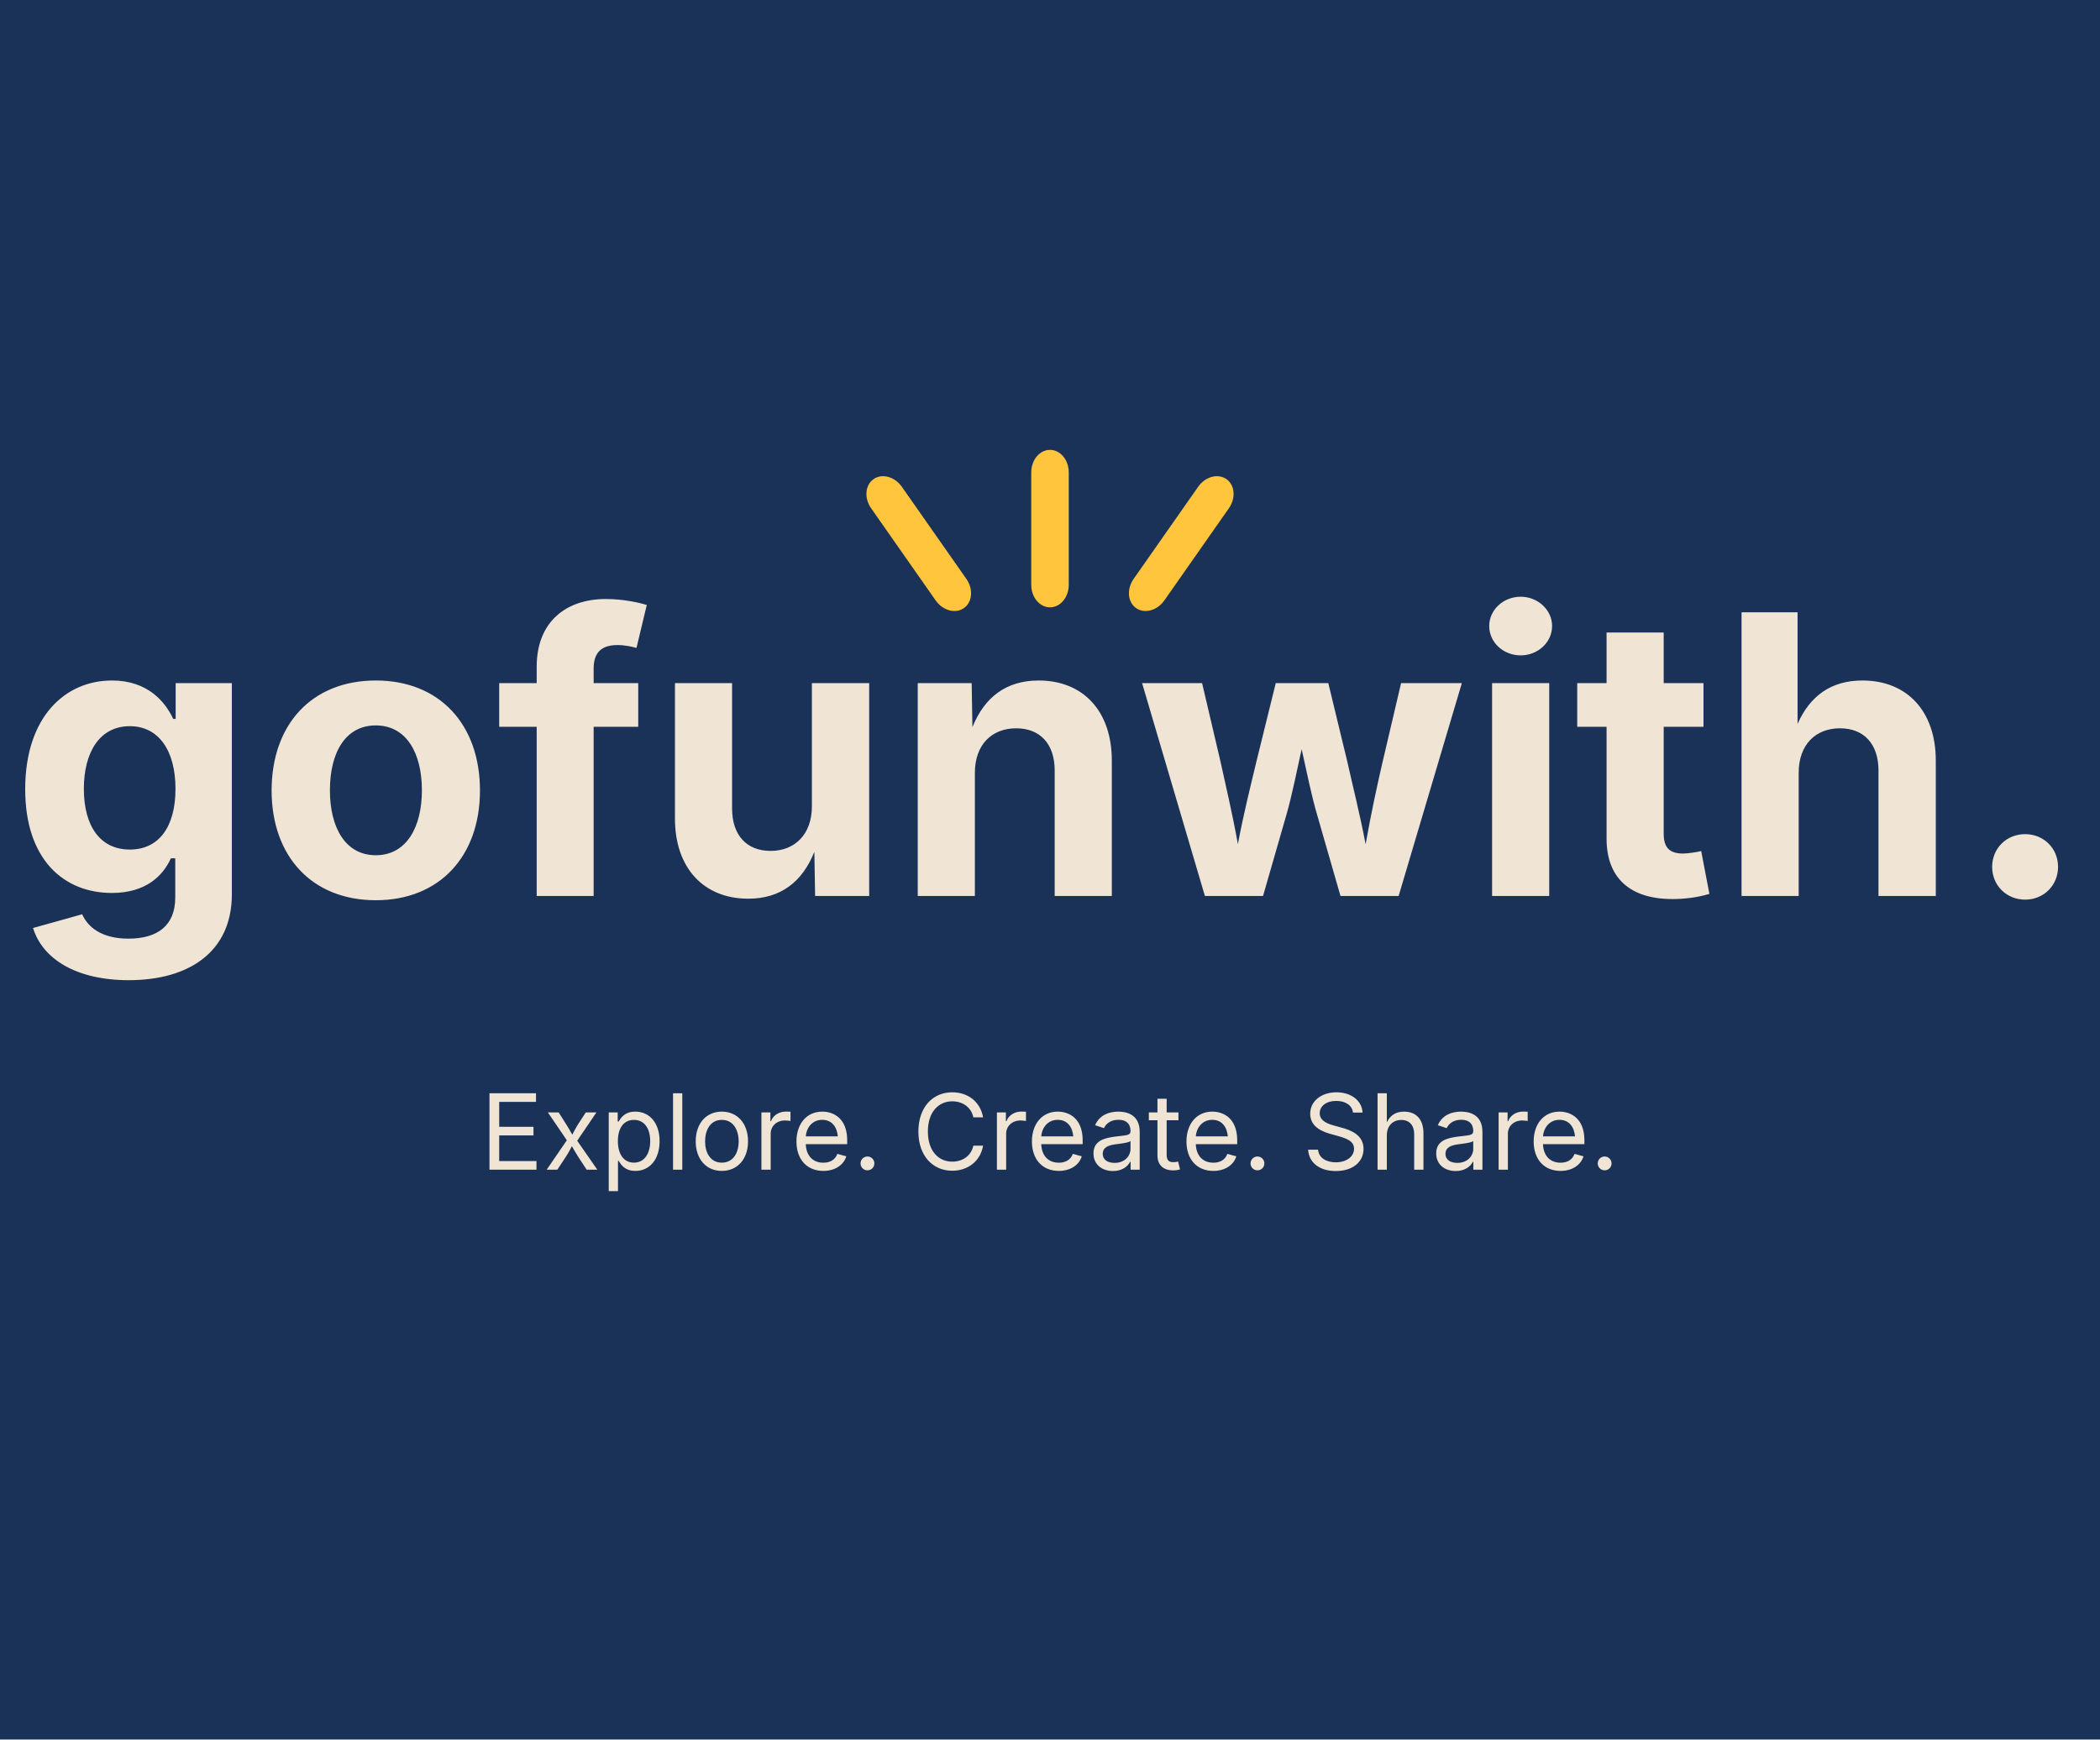
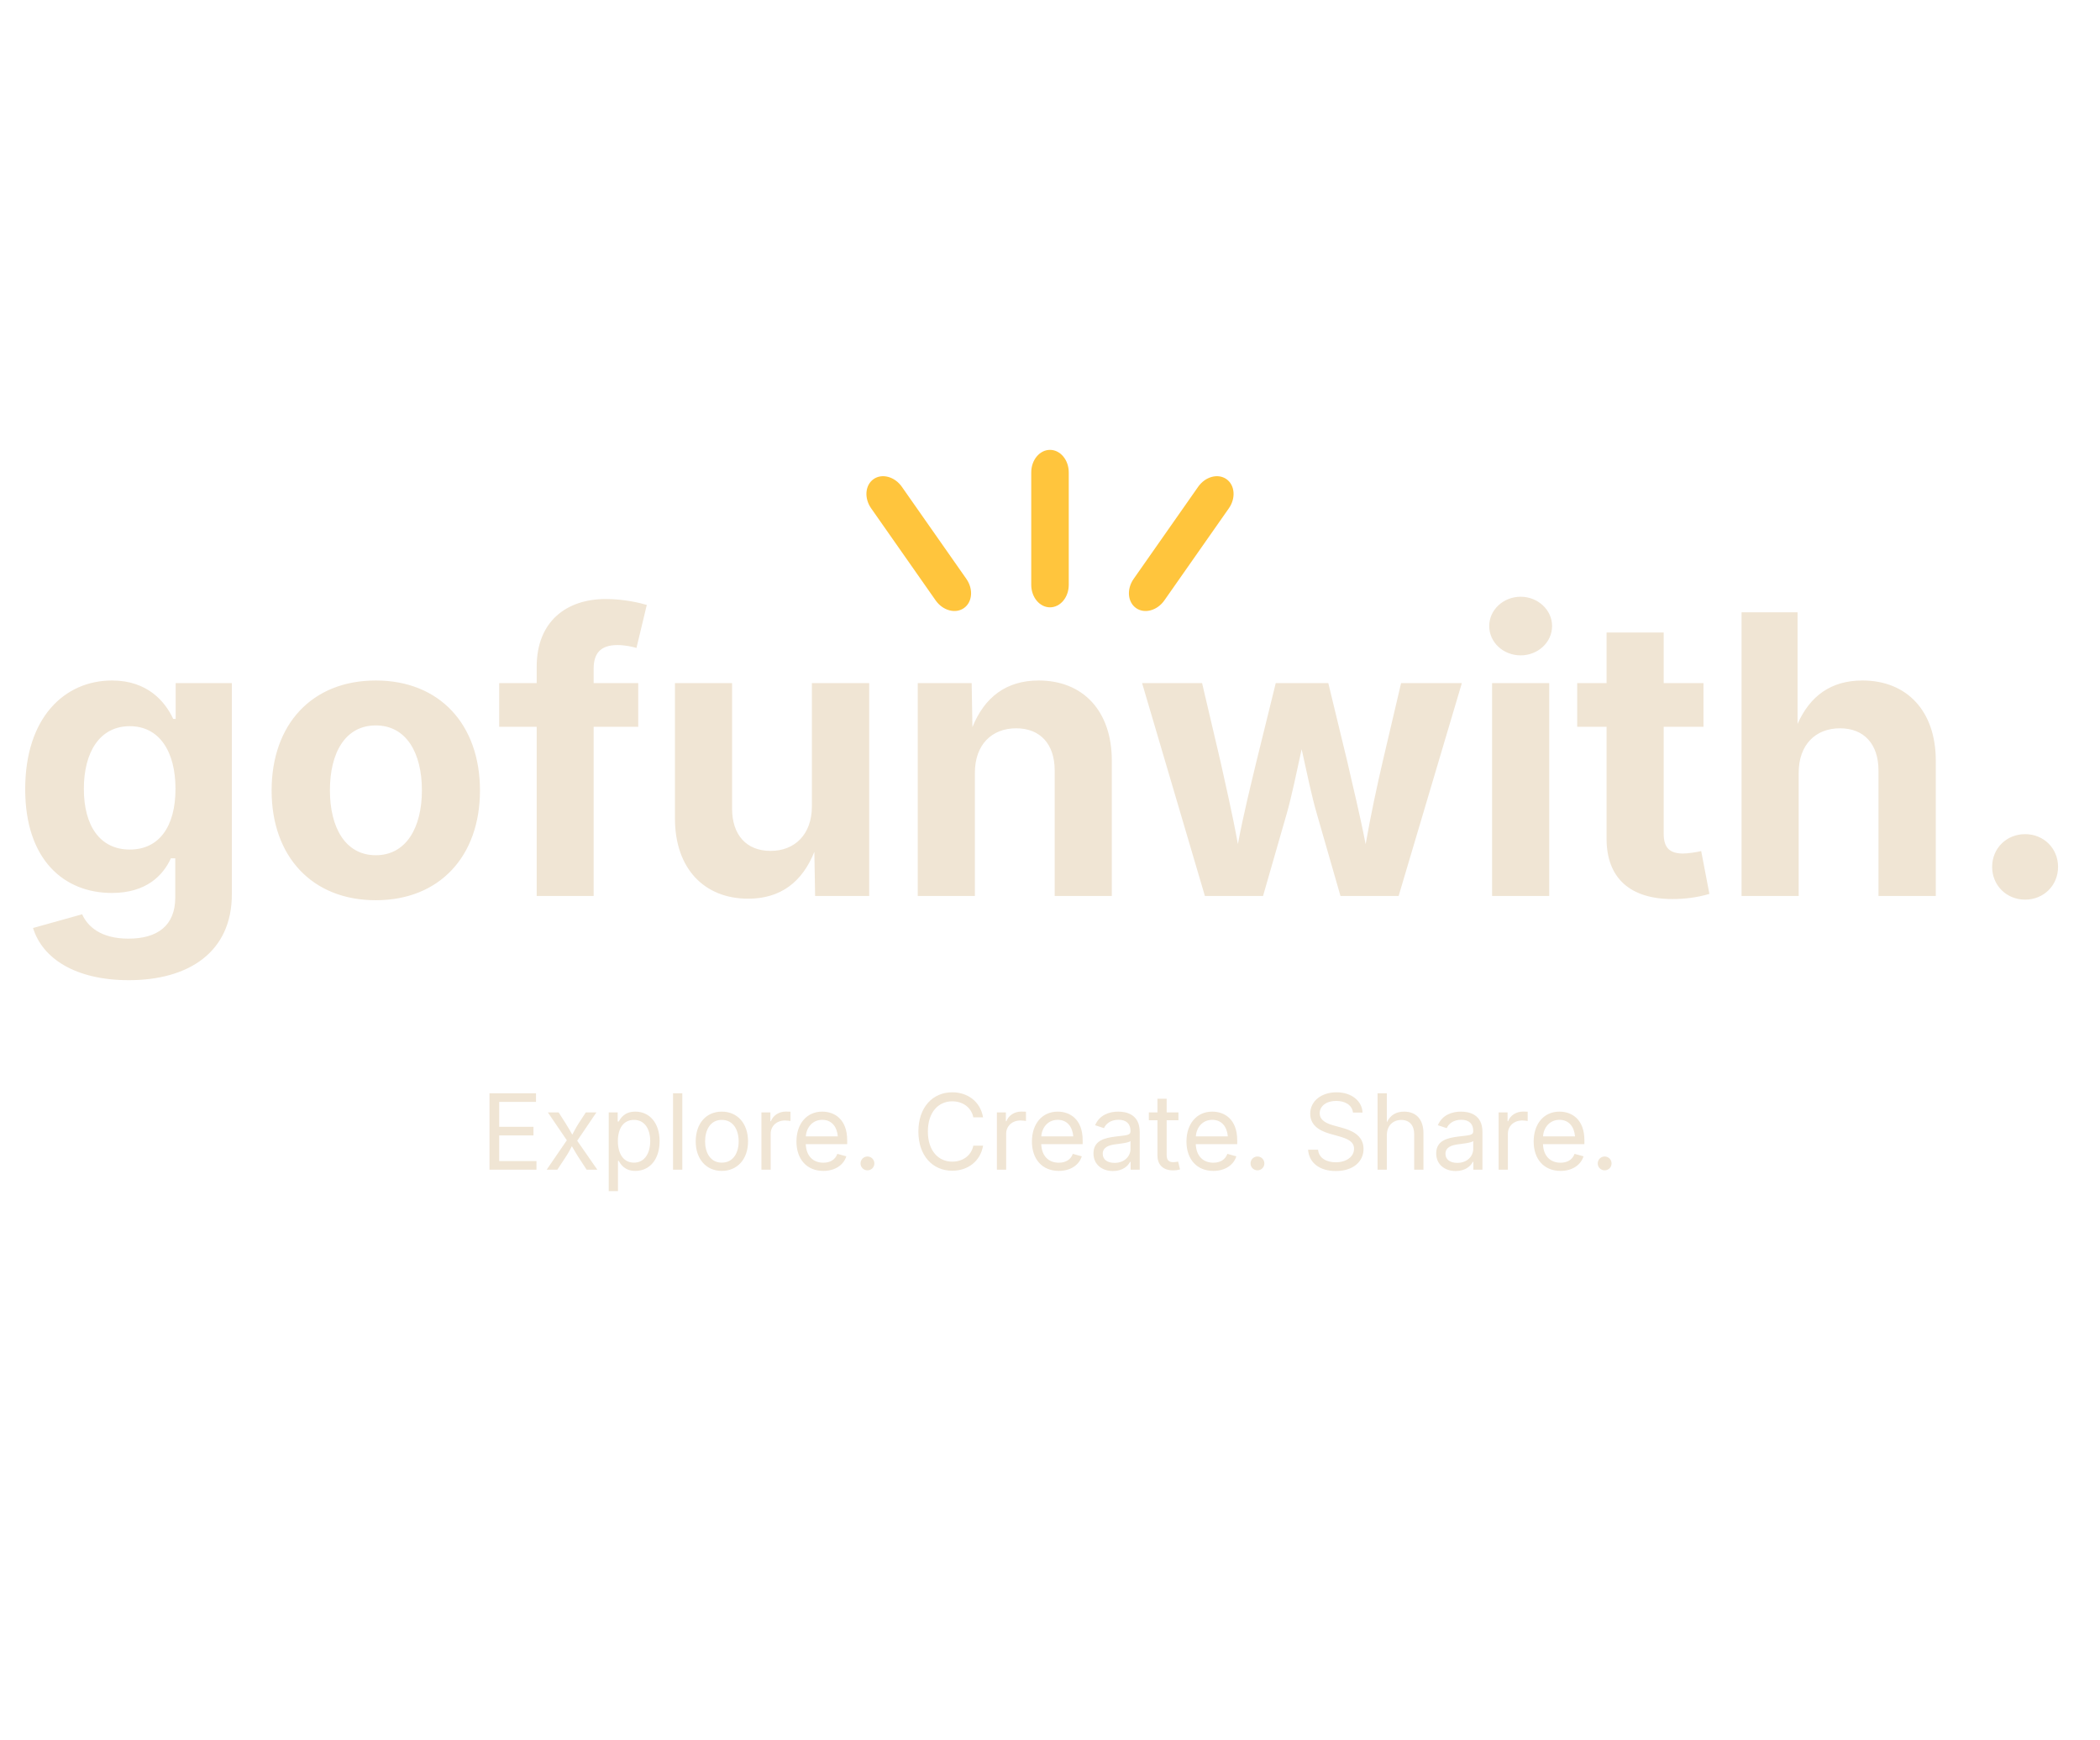
<svg xmlns="http://www.w3.org/2000/svg" width="560" height="464" viewBox="0 0 560 464" fill="none">
-   <rect width="560" height="464" fill="#1A3258" />
  <g>
    <rect x="275" y="120" width="10" height="42" rx="6" fill="#FFC53D" />
    <rect x="240" y="124" width="10" height="42" rx="6" transform="rotate(-35 245 145)" fill="#FFC53D" />
    <rect x="310" y="124" width="10" height="42" rx="6" transform="rotate(35 315 145)" fill="#FFC53D" />
  </g>
  <g>
    <text x="50%" y="239" font-family="'Inter', 'Montserrat', 'Poppins Rounded', Nunito, Quicksand, Arial, sans-serif" font-size="104" fill="#F0E5D4" font-weight="bold" text-anchor="middle" alignment-baseline="middle">gofunwith.</text>
    <text x="50%" y="312" font-family="'Inter', 'Montserrat', 'Poppins Rounded', Nunito, Quicksand, Arial, sans-serif" font-size="28" fill="#F0E5D4" text-anchor="middle" alignment-baseline="middle">Explore. Create. Share.</text>
  </g>
</svg>
